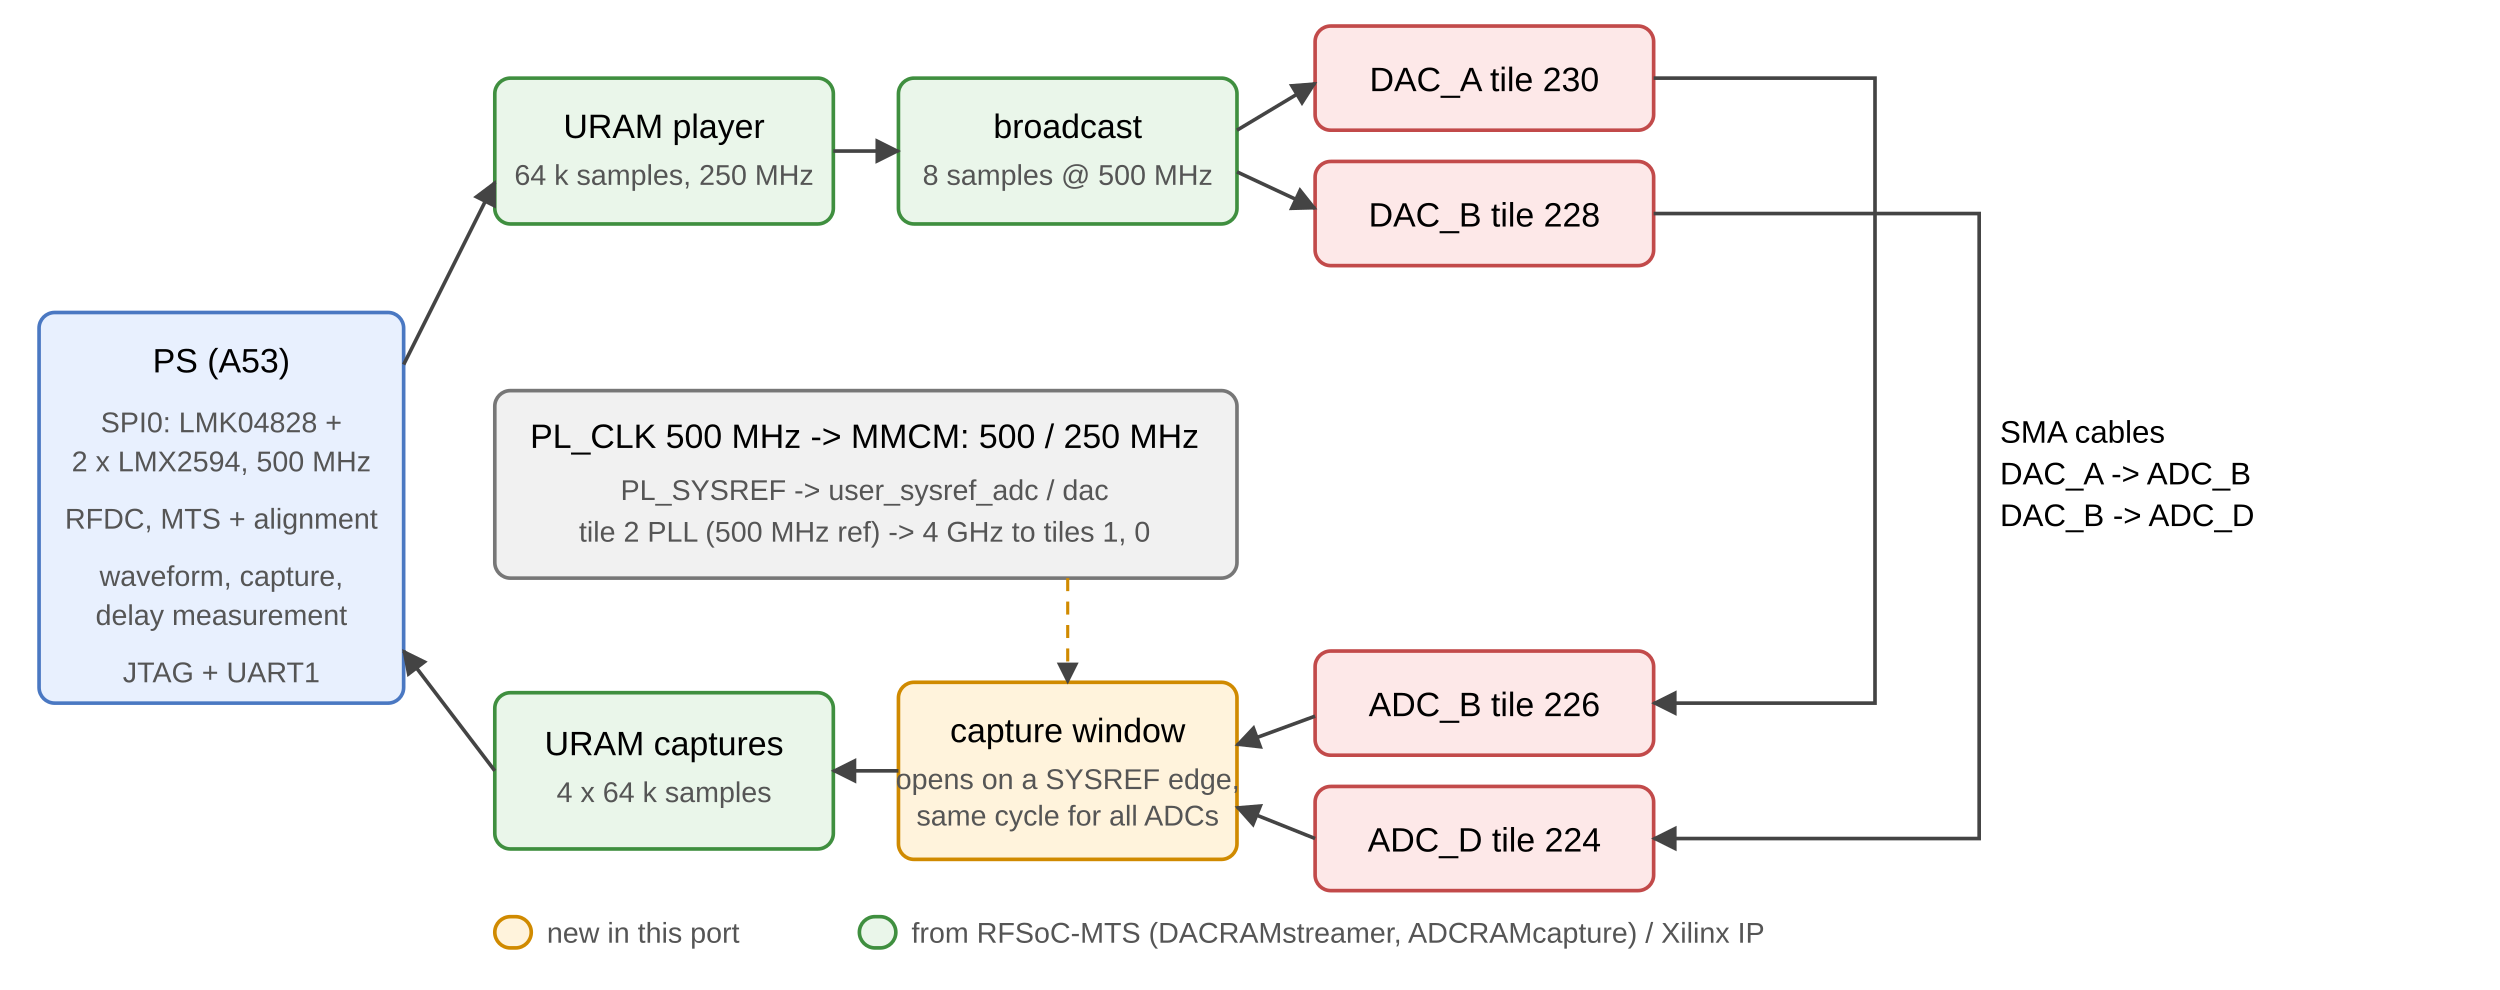
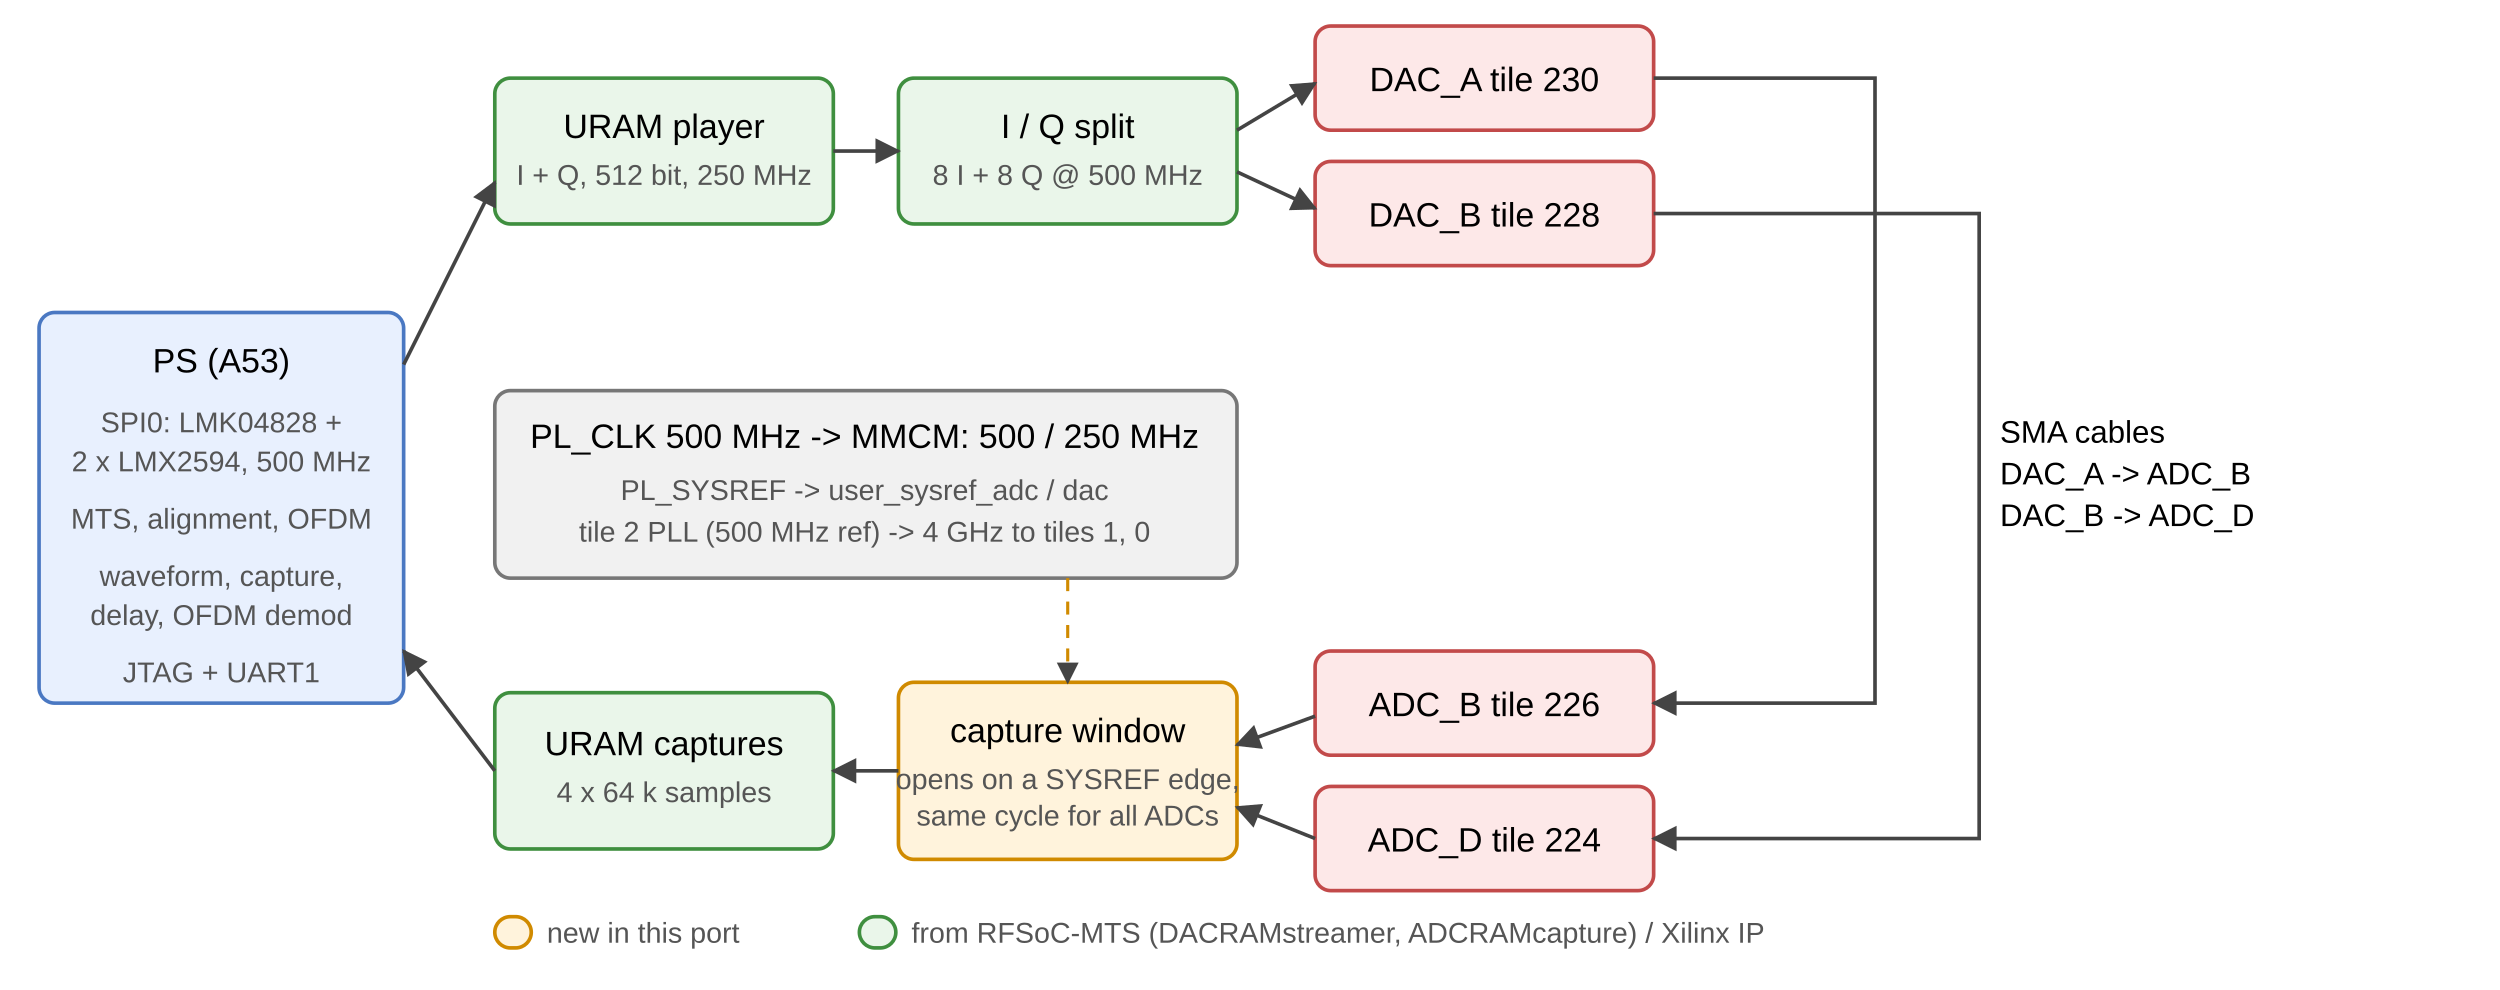
<svg xmlns="http://www.w3.org/2000/svg" viewBox="0 0 960 380" font-family="Segoe UI, Arial, sans-serif" font-size="13">
  <defs>
    <marker id="a" viewBox="0 0 10 10" refX="9" refY="5" markerWidth="7" markerHeight="7" orient="auto">
      <path d="M0,0 L10,5 L0,10 z" fill="#444" />
    </marker>
    <style>
      rect{stroke-width:1.4;rx:6;ry:6}
      .ps{fill:#e8f0fe;stroke:#4a78c2}
      .pl{fill:#eaf6ea;stroke:#3f8f3f}
      .new{fill:#fff3dc;stroke:#d08a00}
      .rf{fill:#fde8e8;stroke:#c24a4a}
      .clk{fill:#f1f1f1;stroke:#777}
      line,path.l{stroke:#444;stroke-width:1.4;fill:none;marker-end:url(#a)}
      path.s{stroke:#d08a00;stroke-width:1.2;fill:none;stroke-dasharray:5 4;marker-end:url(#a)}
      .t{text-anchor:middle}
      .x{font-size:11px;fill:#555;text-anchor:middle}
    </style>
  </defs>
  <rect class="ps" x="15" y="120" width="140" height="150" />
  <text class="t" x="85" y="143">PS (A53)</text>
  <text class="x" x="85" y="166">SPI0: LMK04828 +</text>
  <text class="x" x="85" y="181">2 x LMX2594, 500 MHz</text>
-   <text class="x" x="85" y="203">RFDC, MTS + alignment</text>
+   <text class="x" x="85" y="203">MTS, alignment, OFDM</text>
  <text class="x" x="85" y="225">waveform, capture,</text>
-   <text class="x" x="85" y="240">delay measurement</text>
+   <text class="x" x="85" y="240">delay, OFDM demod</text>
  <text class="x" x="85" y="262">JTAG + UART1</text>
  <rect class="pl" x="190" y="30" width="130" height="56" />
  <text class="t" x="255" y="53">URAM player</text>
-   <text class="x" x="255" y="71">64 k samples, 250 MHz</text>
+   <text class="x" x="255" y="71">I + Q, 512 bit, 250 MHz</text>
  <rect class="pl" x="345" y="30" width="130" height="56" />
-   <text class="t" x="410" y="53">broadcast</text>
-   <text class="x" x="410" y="71">8 samples @ 500 MHz</text>
+   <text class="t" x="410" y="53">I / Q split</text>
+   <text class="x" x="410" y="71">8 I + 8 Q @ 500 MHz</text>
  <rect class="rf" x="505" y="10" width="130" height="40" />
  <text class="t" x="570" y="35">DAC_A tile 230</text>
  <rect class="rf" x="505" y="62" width="130" height="40" />
  <text class="t" x="570" y="87">DAC_B tile 228</text>
  <rect class="rf" x="505" y="250" width="130" height="40" />
  <text class="t" x="570" y="275">ADC_B tile 226</text>
  <rect class="rf" x="505" y="302" width="130" height="40" />
  <text class="t" x="570" y="327">ADC_D tile 224</text>
  <rect class="new" x="345" y="262" width="130" height="68" />
  <text class="t" x="410" y="285">capture window</text>
  <text class="x" x="410" y="303">opens on a SYSREF edge,</text>
  <text class="x" x="410" y="317">same cycle for all ADCs</text>
  <rect class="pl" x="190" y="266" width="130" height="60" />
  <text class="t" x="255" y="290">URAM captures</text>
  <text class="x" x="255" y="308">4 x 64 k samples</text>
  <path class="l" d="M635,30 H720 V270 H635" />
  <path class="l" d="M635,82 H760 V322 H635" />
  <text x="768" y="170" font-size="12">SMA cables</text>
  <text x="768" y="186" font-size="12">DAC_A -&gt; ADC_B</text>
  <text x="768" y="202" font-size="12">DAC_B -&gt; ADC_D</text>
  <rect class="clk" x="190" y="150" width="285" height="72" />
  <text class="t" x="332" y="172">PL_CLK 500 MHz -&gt; MMCM: 500 / 250 MHz</text>
  <text class="x" x="332" y="192">PL_SYSREF -&gt; user_sysref_adc / dac</text>
  <text class="x" x="332" y="208">tile 2 PLL (500 MHz ref) -&gt; 4 GHz to tiles 1, 0</text>
  <line x1="155" y1="140" x2="190" y2="70" />
  <line x1="320" y1="58" x2="345" y2="58" />
  <line x1="475" y1="50" x2="505" y2="32" />
  <line x1="475" y1="66" x2="505" y2="80" />
  <line x1="505" y1="275" x2="475" y2="286" />
  <line x1="505" y1="322" x2="475" y2="310" />
  <line x1="345" y1="296" x2="320" y2="296" />
  <line x1="190" y1="296" x2="155" y2="250" />
  <path class="s" d="M410,222 V262" />
  <rect class="new" x="190" y="352" width="14" height="12" />
  <text x="210" y="362" font-size="11" fill="#555">new in this port</text>
  <rect class="pl" x="330" y="352" width="14" height="12" />
  <text x="350" y="362" font-size="11" fill="#555">from RFSoC-MTS (DACRAMstreamer, ADCRAMcapture) / Xilinx IP</text>
</svg>
